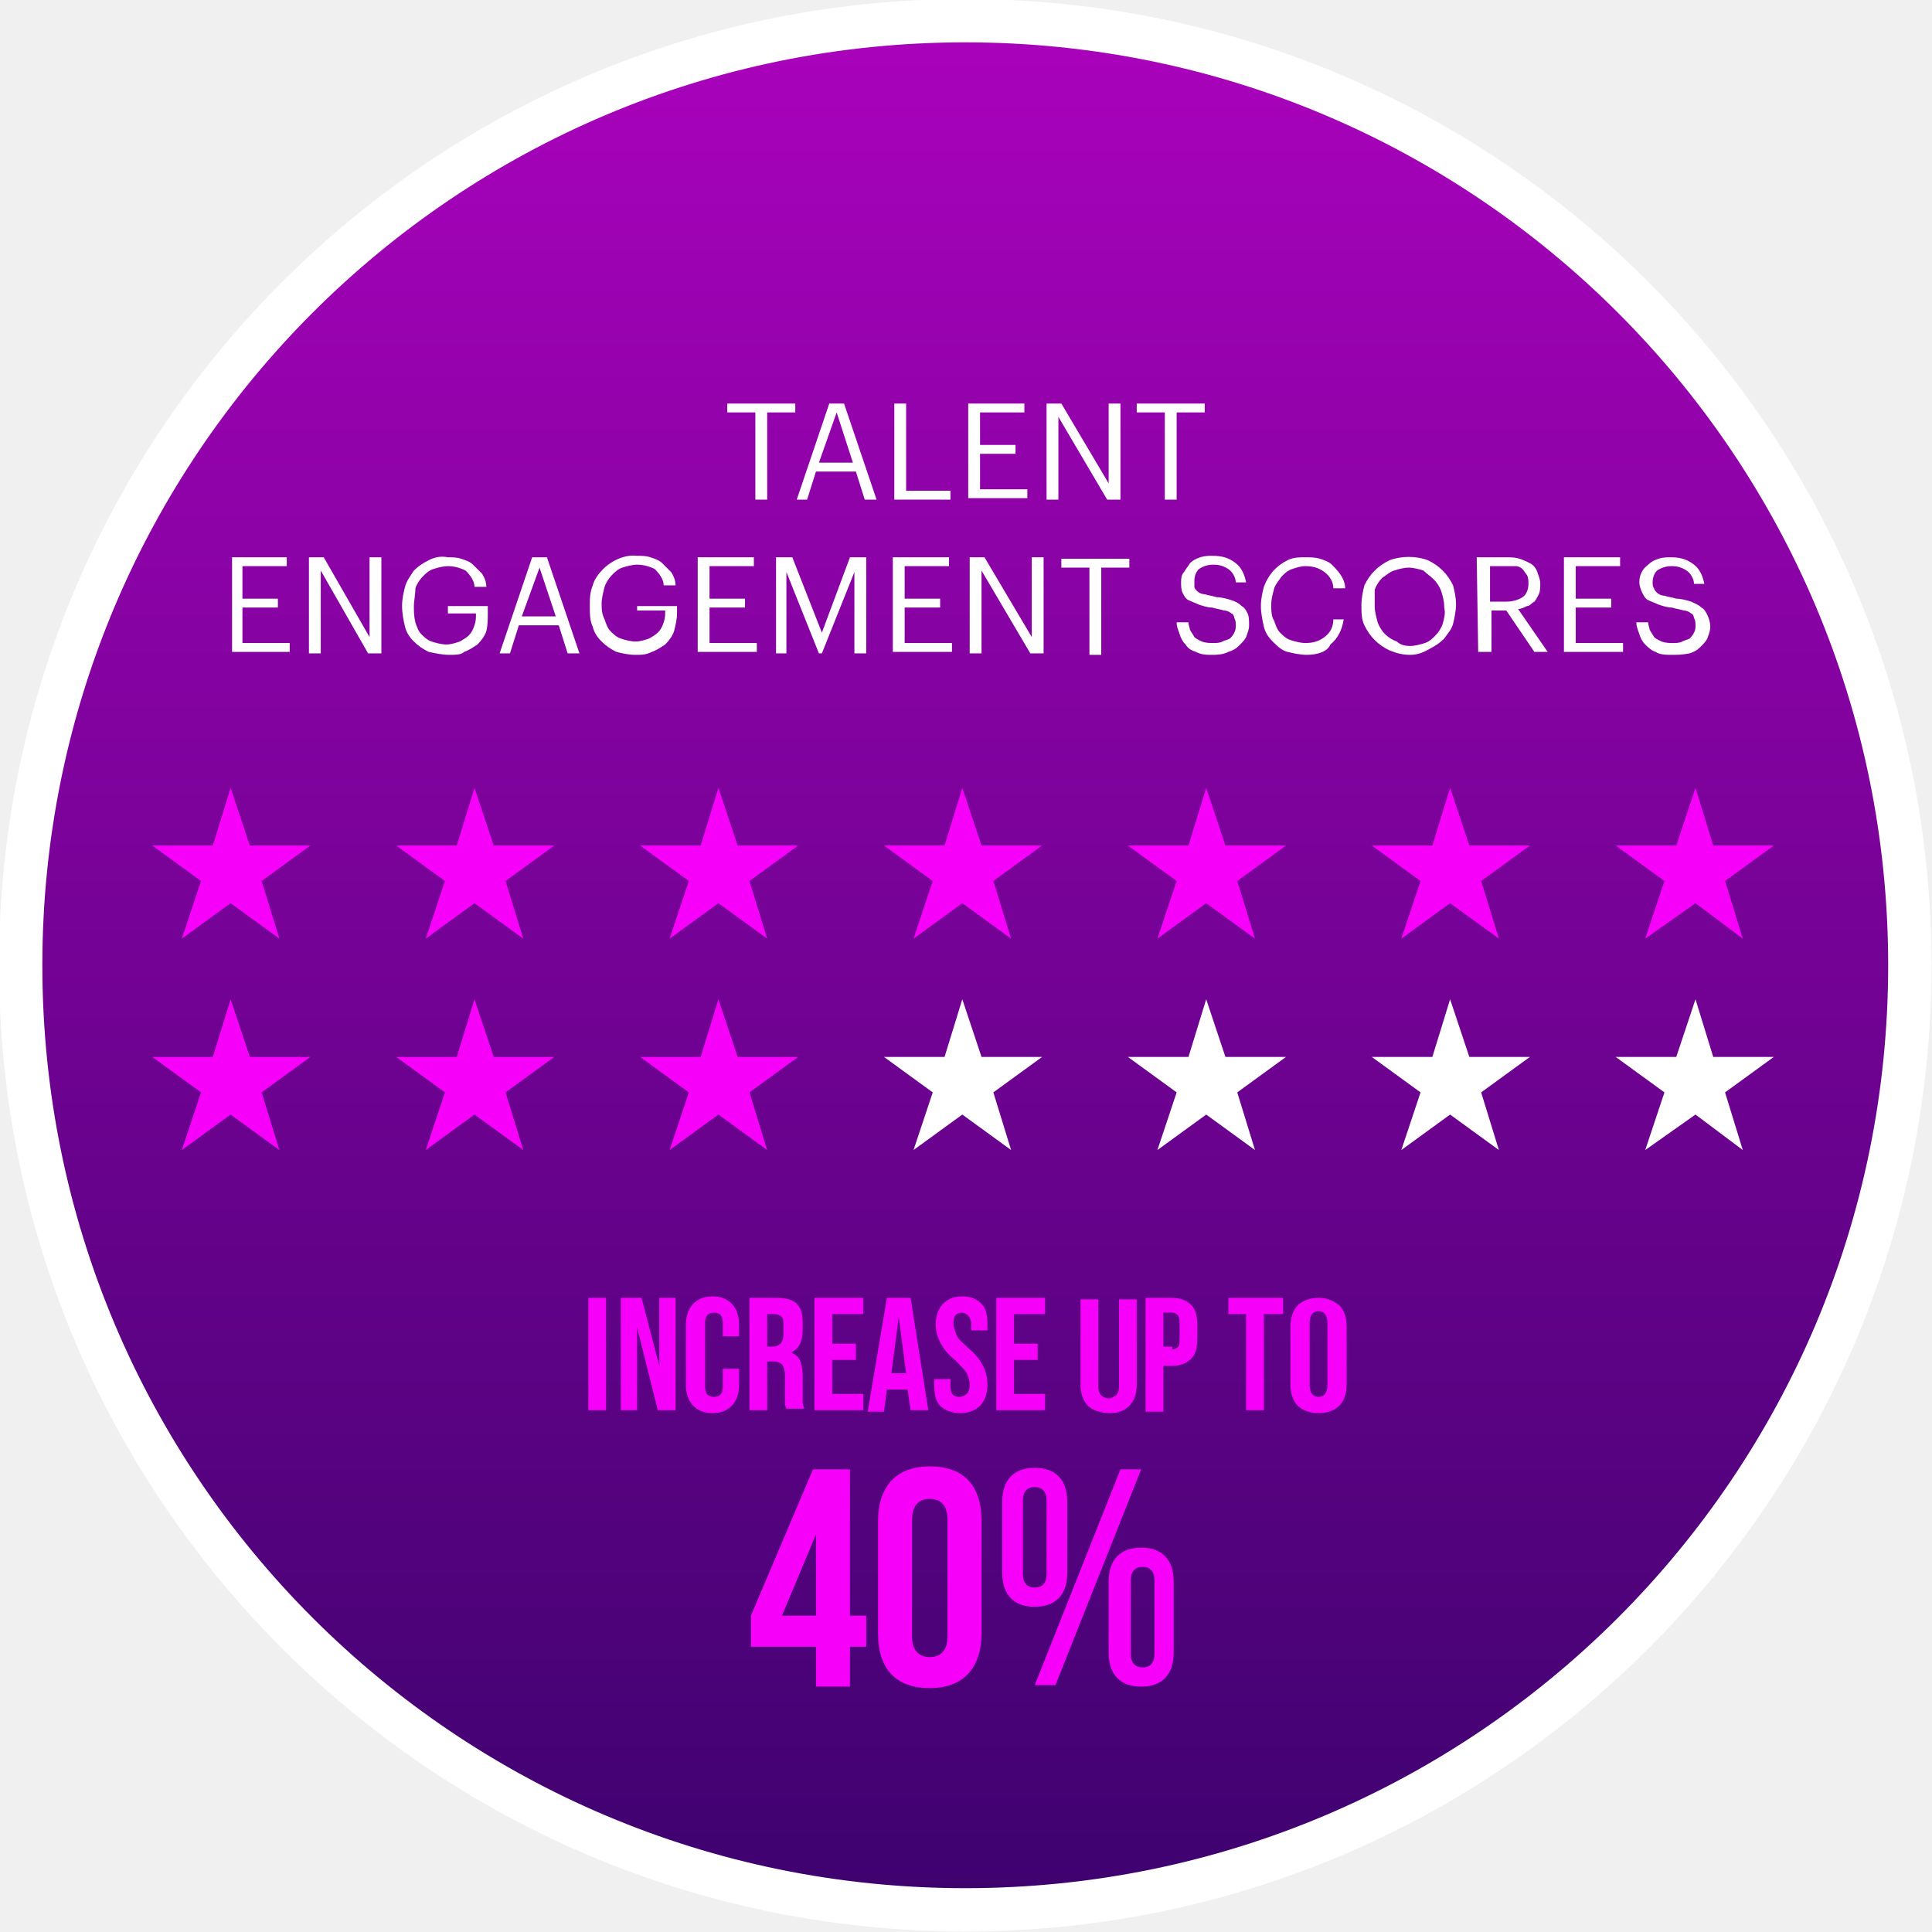
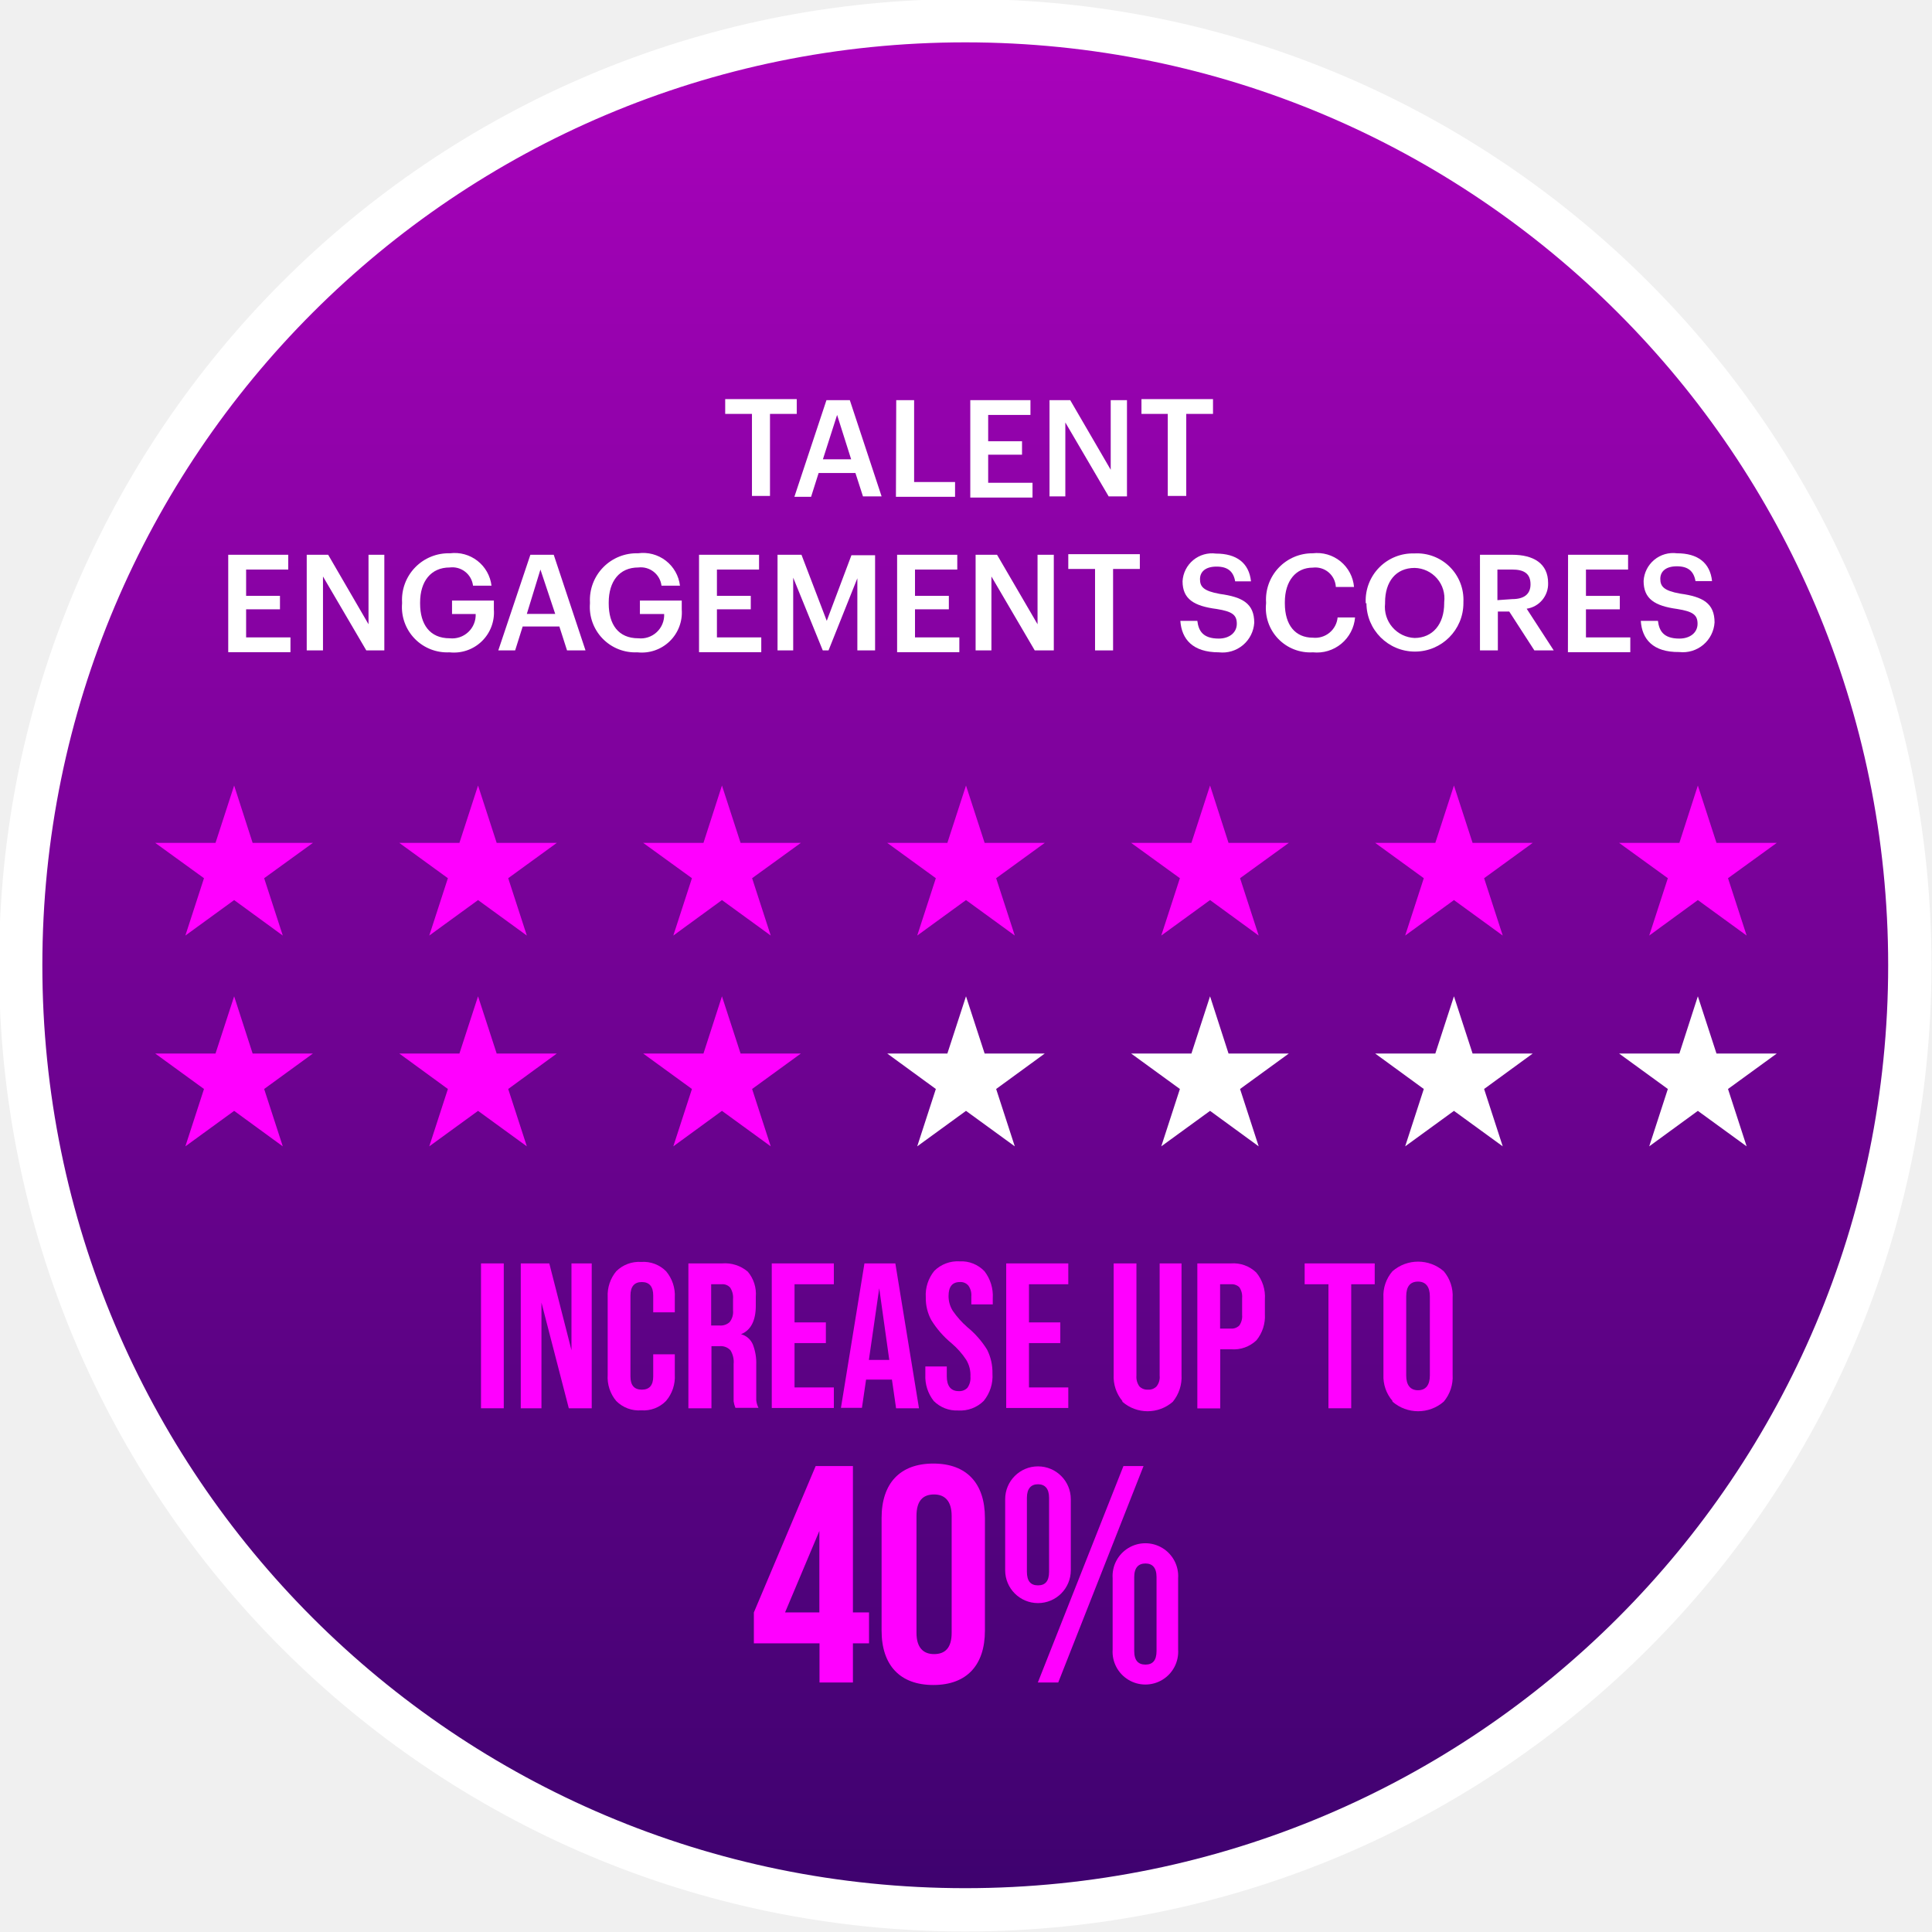
- <svg xmlns="http://www.w3.org/2000/svg" version="1.1" id="Layer_1" x="0px" y="0px" viewBox="0 0 130.7 130.7" style="enable-background:new 0 0 130.7 130.7;" xml:space="preserve">
-   <style type="text/css">
- 	.st0{fill:url(#SVGID_1_);stroke:#FFFFFF;stroke-width:2.93;stroke-miterlimit:10;}
- 	.st1{fill:#FFFFFF;}
- 	.st2{enable-background:new    ;}
- 	.st3{fill:#F600F9;}
- </style>
-   <linearGradient id="SVGID_1_" gradientUnits="userSpaceOnUse" x1="65.34" y1="2.79" x2="65.34" y2="130.53" gradientTransform="matrix(1 0 0 -1 0 132)">
-     <stop offset="0" style="stop-color:#3D026E" />
-     <stop offset="1" style="stop-color:#AA02BC" />
-   </linearGradient>
-   <circle class="st0" cx="65.3" cy="65.3" r="63.9" />
-   <path class="st1" d="M51.1,27.9h-1.9v-0.6h4.6v0.6h-1.9v5.9h-0.8V27.9z" />
-   <path class="st1" d="M56.1,27.3h1l2.2,6.5h-0.8l-0.6-1.9h-2.7l-0.6,1.9h-0.7L56.1,27.3z M55.4,31.3h2.3l-1.1-3.4L55.4,31.3z" />
-   <path class="st1" d="M60.5,27.3h0.8v5.9h3v0.6h-3.8V27.3z" />
-   <path class="st1" d="M65.5,27.3h3.8v0.6h-3v2.2h2.4v0.6h-2.4v2.4h3.2v0.6h-4L65.5,27.3z" />
-   <path class="st1" d="M70.8,27.3h1l3.2,5.4v-5.4h0.8v6.5h-0.9l-3.3-5.6v5.6h-0.8L70.8,27.3z" />
-   <path class="st1" d="M78.8,27.9h-1.9v-0.6h4.6v0.6h-1.9v5.9h-0.8V27.9z" />
-   <path class="st1" d="M15.6,37.7h3.8v0.6h-3v2.2h2.4v0.6h-2.4v2.4h3.2v0.6h-3.9V37.7z" />
-   <path class="st1" d="M20.9,37.7h1l3.1,5.4v-5.4h0.8v6.5h-0.9l-3.2-5.6v5.6h-0.8V37.7z" />
-   <path class="st1" d="M30.4,44.3c-0.5,0-0.9-0.1-1.4-0.2c-0.4-0.2-0.7-0.4-1-0.7c-0.3-0.3-0.5-0.6-0.6-1c-0.1-0.4-0.2-0.9-0.2-1.4  l0,0c0-0.5,0.1-0.9,0.2-1.3c0.1-0.4,0.4-0.8,0.6-1.1c0.3-0.3,0.6-0.5,1-0.7c0.4-0.2,0.8-0.3,1.3-0.2c0.3,0,0.6,0,0.9,0.1  c0.3,0.1,0.6,0.2,0.8,0.4c0.2,0.2,0.4,0.4,0.6,0.6c0.2,0.3,0.3,0.6,0.3,0.9h-0.8c0-0.4-0.3-0.8-0.6-1.1c-0.4-0.2-0.8-0.3-1.2-0.3  c-0.3,0-0.7,0.1-1,0.2c-0.3,0.1-0.5,0.3-0.7,0.5c-0.2,0.2-0.4,0.5-0.5,0.8C28.1,40.3,28,40.6,28,41l0,0c0,0.4,0,0.7,0.1,1.1  c0.1,0.3,0.2,0.6,0.4,0.8c0.2,0.2,0.4,0.4,0.7,0.5c0.3,0.1,0.7,0.2,1,0.2c0.3,0,0.6-0.1,0.9-0.2c0.2-0.1,0.5-0.3,0.6-0.4  c0.2-0.2,0.3-0.4,0.4-0.7c0.1-0.3,0.1-0.5,0.1-0.8h-1.9V41h2.7v0.5c0,0.4,0,0.8-0.1,1.2c-0.1,0.3-0.3,0.6-0.6,0.9  c-0.3,0.2-0.6,0.4-0.9,0.5C31.2,44.3,30.8,44.3,30.4,44.3z" />
-   <path class="st1" d="M36,37.7h1l2.2,6.5h-0.8l-0.6-1.9h-2.7l-0.6,1.9h-0.7L36,37.7z M35.3,41.7h2.3l-1.1-3.3L35.3,41.7z" />
-   <path class="st1" d="M43,44.3c-0.5,0-0.9-0.1-1.3-0.2c-0.4-0.2-0.7-0.4-1-0.7c-0.3-0.3-0.5-0.6-0.6-1c-0.2-0.4-0.2-0.9-0.2-1.4l0,0  c0-0.5,0-0.9,0.2-1.4c0.1-0.4,0.4-0.8,0.7-1.1c0.6-0.6,1.5-1,2.3-0.9c0.3,0,0.6,0,0.9,0.1c0.3,0.1,0.6,0.2,0.8,0.4  c0.2,0.2,0.4,0.4,0.6,0.6c0.2,0.3,0.3,0.6,0.3,0.9h-0.8c0-0.4-0.3-0.8-0.6-1.1c-0.4-0.2-0.8-0.3-1.2-0.3c-0.3,0-0.7,0.1-1,0.2  c-0.3,0.1-0.5,0.3-0.7,0.5c-0.2,0.2-0.4,0.5-0.5,0.8c-0.1,0.4-0.2,0.8-0.2,1.1l0,0c0,0.4,0,0.7,0.2,1.1c0.1,0.3,0.2,0.6,0.4,0.8  c0.2,0.2,0.4,0.4,0.7,0.5c0.3,0.1,0.7,0.2,1,0.2c0.3,0,0.6-0.1,0.9-0.2c0.2-0.1,0.5-0.3,0.6-0.4c0.2-0.2,0.3-0.4,0.4-0.7  c0.1-0.3,0.1-0.5,0.1-0.8h-1.9V41h2.7v0.5c0,0.4-0.1,0.8-0.2,1.2c-0.1,0.3-0.3,0.6-0.6,0.9c-0.3,0.2-0.6,0.4-0.9,0.5  C43.7,44.3,43.4,44.3,43,44.3z" />
-   <path class="st1" d="M47.2,37.7H51v0.6h-3v2.2h2.4v0.6H48v2.4h3.2v0.6h-4L47.2,37.7z" />
-   <path class="st1" d="M52.5,37.7h1.1l2,5.1l1.9-5.1h1.1v6.5h-0.8v-5.5l-2.2,5.5h-0.2l-2.2-5.5v5.5h-0.7V37.7z" />
-   <path class="st1" d="M60.4,37.7h3.8v0.6h-3v2.2h2.4v0.6h-2.4v2.4h3.2v0.6h-4L60.4,37.7z" />
-   <path class="st1" d="M65.6,37.7h1l3.2,5.4v-5.4h0.8v6.5h-0.9l-3.3-5.6v5.6h-0.8L65.6,37.7z" />
-   <path class="st1" d="M73.7,38.4h-1.9v-0.6h4.6v0.6h-1.9v5.9h-0.8L73.7,38.4z" />
-   <path class="st1" d="M82,44.3c-0.4,0-0.7,0-1.1-0.2c-0.3-0.1-0.5-0.2-0.7-0.5c-0.2-0.2-0.3-0.4-0.4-0.7c-0.1-0.3-0.2-0.5-0.2-0.8  h0.8c0,0.2,0.1,0.4,0.1,0.5c0.1,0.2,0.2,0.3,0.3,0.5c0.1,0.1,0.3,0.2,0.5,0.3c0.3,0.1,0.5,0.1,0.8,0.1c0.2,0,0.4,0,0.6-0.1  c0.2-0.1,0.3-0.1,0.5-0.2c0.1-0.1,0.2-0.2,0.3-0.4c0.1-0.2,0.1-0.3,0.1-0.5c0-0.2,0-0.3-0.1-0.5c0-0.1-0.1-0.3-0.2-0.3  c-0.1-0.1-0.3-0.2-0.5-0.2c-0.3-0.1-0.5-0.1-0.8-0.2c-0.3,0-0.6-0.1-0.9-0.2c-0.2-0.1-0.5-0.2-0.7-0.3c-0.2-0.1-0.3-0.3-0.4-0.5  c-0.1-0.2-0.1-0.5-0.1-0.7c0-0.2,0-0.5,0.2-0.7c0.1-0.2,0.3-0.4,0.4-0.6c0.2-0.2,0.4-0.3,0.7-0.4c0.3-0.1,0.6-0.1,0.8-0.1  c0.6,0,1.1,0.1,1.6,0.5c0.4,0.3,0.6,0.8,0.7,1.3h-0.7c0-0.3-0.2-0.7-0.5-0.9c-0.3-0.2-0.6-0.3-1-0.3c-0.4,0-0.7,0.1-1,0.3  c-0.2,0.2-0.3,0.5-0.3,0.8c0,0.1,0,0.3,0,0.4c0,0.1,0.1,0.2,0.2,0.3c0.1,0.1,0.3,0.2,0.5,0.2c0.3,0.1,0.5,0.1,0.8,0.2  c0.3,0,0.7,0.1,1,0.2c0.3,0.1,0.5,0.2,0.7,0.4c0.2,0.1,0.3,0.3,0.4,0.5c0.1,0.2,0.1,0.5,0.1,0.8c0,0.3-0.1,0.5-0.2,0.8  c-0.1,0.2-0.3,0.4-0.5,0.6c-0.2,0.2-0.4,0.3-0.7,0.4C82.7,44.3,82.3,44.3,82,44.3z" />
-   <path class="st1" d="M88.4,44.3c-0.4,0-0.9-0.1-1.3-0.2c-0.4-0.1-0.7-0.4-1-0.7c-0.3-0.3-0.5-0.6-0.6-1c-0.1-0.5-0.2-0.9-0.2-1.4  l0,0c0-0.5,0.1-0.9,0.2-1.3c0.3-0.8,0.8-1.4,1.6-1.8c0.4-0.2,0.8-0.2,1.2-0.2c0.3,0,0.7,0,1,0.1c0.3,0.1,0.6,0.2,0.8,0.4  c0.2,0.2,0.4,0.4,0.6,0.7c0.2,0.3,0.3,0.6,0.3,0.9h-0.8c0-0.4-0.2-0.8-0.6-1.1c-0.4-0.3-0.8-0.4-1.3-0.4c-0.3,0-0.6,0.1-0.9,0.2  c-0.3,0.1-0.5,0.3-0.7,0.5c-0.2,0.3-0.4,0.5-0.5,0.8c-0.1,0.4-0.2,0.7-0.2,1.1l0,0c0,0.4,0,0.8,0.2,1.1c0.1,0.3,0.2,0.6,0.4,0.8  c0.2,0.2,0.4,0.4,0.7,0.5c0.3,0.1,0.7,0.2,1,0.2c0.5,0,0.9-0.1,1.3-0.4c0.4-0.3,0.6-0.7,0.6-1.2h0.7c-0.1,0.7-0.4,1.3-0.9,1.7  C89.8,44.1,89.1,44.3,88.4,44.3z" />
-   <path class="st1" d="M95.4,44.3c-0.5,0-0.9-0.1-1.4-0.3c-0.4-0.2-0.7-0.4-1-0.7c-0.3-0.3-0.5-0.6-0.7-1c-0.2-0.4-0.2-0.9-0.2-1.4  l0,0c0-0.4,0.1-0.9,0.2-1.3c0.2-0.4,0.4-0.7,0.7-1c0.3-0.3,0.6-0.5,1-0.7c0.8-0.3,1.8-0.3,2.6,0c0.4,0.2,0.7,0.4,1,0.7  c0.3,0.3,0.5,0.6,0.7,1c0.1,0.4,0.2,0.8,0.2,1.3v0c0,0.4-0.1,0.9-0.2,1.3c-0.1,0.4-0.4,0.7-0.6,1c-0.3,0.3-0.6,0.5-1,0.7  C96.2,44.2,95.8,44.3,95.4,44.3z M95.4,43.7c0.3,0,0.7-0.1,1-0.2c0.3-0.1,0.5-0.3,0.7-0.5c0.2-0.2,0.4-0.5,0.5-0.8  c0.1-0.4,0.2-0.7,0.1-1.1v-0.1c0-0.3-0.1-0.7-0.2-1c-0.1-0.3-0.3-0.6-0.5-0.8c-0.2-0.2-0.5-0.4-0.7-0.6c-0.3-0.1-0.7-0.2-1-0.2  c-0.3,0-0.7,0.1-1,0.2c-0.3,0.1-0.5,0.3-0.8,0.5c-0.2,0.2-0.4,0.5-0.5,0.8C93,40.3,93,40.6,93,41l0,0c0,0.4,0.1,0.7,0.2,1.1  c0.1,0.3,0.3,0.6,0.5,0.8c0.2,0.2,0.5,0.4,0.8,0.5C94.7,43.6,95,43.7,95.4,43.7z" />
-   <path class="st1" d="M99.9,37.7h2c0.3,0,0.6,0,0.9,0.1c0.3,0.1,0.5,0.2,0.7,0.3c0.2,0.1,0.4,0.3,0.5,0.6c0.1,0.3,0.2,0.5,0.2,0.8  l0,0c0,0.2,0,0.5-0.1,0.7c-0.1,0.2-0.2,0.4-0.3,0.5c-0.2,0.1-0.3,0.3-0.5,0.3c-0.2,0.1-0.4,0.2-0.6,0.2l2,2.9h-0.9l-1.9-2.8h-1v2.8  H100L99.9,37.7z M101.9,40.7c0.4,0,0.8-0.1,1.1-0.3c0.3-0.2,0.4-0.6,0.4-0.9l0,0c0-0.2,0-0.4-0.1-0.6c-0.1-0.1-0.2-0.3-0.3-0.4  c-0.1-0.1-0.3-0.2-0.4-0.2c-0.2,0-0.4,0-0.6,0h-1.2v2.4L101.9,40.7z" />
-   <path class="st1" d="M105.8,37.7h3.8v0.6h-3v2.2h2.4v0.6h-2.4v2.4h3.2v0.6h-4L105.8,37.7z" />
-   <path class="st1" d="M113.1,44.3c-0.4,0-0.8,0-1.1-0.2c-0.3-0.1-0.5-0.3-0.7-0.5c-0.2-0.2-0.3-0.4-0.4-0.7c-0.1-0.3-0.2-0.5-0.2-0.8  h0.8c0,0.2,0.1,0.4,0.1,0.5c0.1,0.2,0.2,0.3,0.3,0.5c0.1,0.1,0.3,0.2,0.5,0.3c0.3,0.1,0.5,0.1,0.8,0.1c0.2,0,0.4,0,0.6-0.1  c0.2-0.1,0.3-0.1,0.5-0.2c0.1-0.1,0.2-0.2,0.3-0.4c0.1-0.2,0.1-0.3,0.1-0.5c0-0.2,0-0.3-0.1-0.5c0-0.1-0.1-0.3-0.2-0.3  c-0.1-0.1-0.3-0.2-0.5-0.2c-0.3-0.1-0.5-0.1-0.8-0.2c-0.3,0-0.6-0.1-0.9-0.2c-0.2-0.1-0.5-0.2-0.7-0.3c-0.2-0.1-0.3-0.3-0.4-0.5  c-0.1-0.2-0.2-0.5-0.2-0.7c0-0.5,0.2-0.9,0.6-1.2c0.2-0.2,0.4-0.3,0.7-0.4c0.3-0.1,0.6-0.1,0.8-0.1c0.6,0,1.1,0.1,1.6,0.5  c0.4,0.3,0.6,0.8,0.7,1.3h-0.7c0-0.3-0.2-0.7-0.5-0.9c-0.3-0.2-0.6-0.3-1-0.3c-0.4,0-0.7,0.1-1,0.3c-0.2,0.2-0.3,0.5-0.3,0.8  c0,0.1,0,0.3,0.1,0.4c0,0.1,0.1,0.2,0.2,0.3c0.1,0.1,0.3,0.2,0.5,0.2c0.3,0.1,0.5,0.1,0.8,0.2c0.3,0,0.7,0.1,1,0.2  c0.2,0.1,0.5,0.2,0.7,0.4c0.2,0.1,0.3,0.3,0.4,0.5c0.1,0.2,0.2,0.5,0.2,0.8c0,0.3-0.1,0.5-0.2,0.8c-0.1,0.2-0.3,0.4-0.5,0.6  c-0.2,0.2-0.4,0.3-0.7,0.4C113.8,44.3,113.5,44.3,113.1,44.3z" />
-   <g class="st2">
-     <path class="st3" d="M39.8,87.8H41v7.6h-1.2V87.8z" />
-     <path class="st3" d="M41.9,87.8h1.5l1.2,4.6h0v-4.6h1.1v7.6h-1.2l-1.4-5.6h0v5.6h-1.1V87.8z" />
-     <path class="st3" d="M46.9,95.1c-0.3-0.3-0.5-0.8-0.5-1.4v-4.1c0-0.6,0.2-1.1,0.5-1.4c0.3-0.3,0.7-0.5,1.3-0.5s1,0.2,1.3,0.5   c0.3,0.3,0.5,0.8,0.5,1.4v0.8h-1.1v-0.9c0-0.5-0.2-0.7-0.6-0.7s-0.6,0.2-0.6,0.7v4.3c0,0.5,0.2,0.7,0.6,0.7s0.6-0.2,0.6-0.7v-1.2   H50v1.1c0,0.6-0.2,1.1-0.5,1.4c-0.3,0.3-0.7,0.5-1.3,0.5S47.2,95.4,46.9,95.1z" />
-     <path class="st3" d="M50.7,87.8h1.8c0.6,0,1.1,0.1,1.4,0.4s0.4,0.7,0.4,1.3v0.5c0,0.8-0.3,1.3-0.8,1.5v0c0.3,0.1,0.5,0.3,0.6,0.5   s0.2,0.6,0.2,1.1v1.3c0,0.2,0,0.4,0,0.5s0.1,0.3,0.1,0.4h-1.2c0-0.1-0.1-0.2-0.1-0.3s0-0.3,0-0.6v-1.4c0-0.3-0.1-0.6-0.2-0.7   s-0.3-0.2-0.6-0.2h-0.4v3.3h-1.2V87.8z M52.3,91.1c0.2,0,0.4-0.1,0.5-0.2c0.1-0.1,0.2-0.3,0.2-0.6v-0.6c0-0.3,0-0.5-0.1-0.6   c-0.1-0.1-0.3-0.2-0.5-0.2h-0.5v2.2H52.3z" />
-     <path class="st3" d="M55.1,87.8h3.3v1.1h-2.1v2h1.6V92h-1.6v2.3h2.1v1.1h-3.3V87.8z" />
-     <path class="st3" d="M60,87.8h1.6l1.2,7.6h-1.2L61.4,94v0h-1.4l-0.2,1.5h-1.1L60,87.8z M61.3,92.9l-0.5-3.8h0l-0.5,3.8H61.3z" />
-     <path class="st3" d="M63.6,95.1c-0.3-0.3-0.4-0.8-0.4-1.4v-0.4h1.1v0.5c0,0.5,0.2,0.7,0.6,0.7c0.2,0,0.4-0.1,0.5-0.2   c0.1-0.1,0.2-0.3,0.2-0.6c0-0.3-0.1-0.6-0.2-0.8c-0.1-0.2-0.4-0.5-0.8-0.9c-0.5-0.4-0.8-0.8-1-1.2c-0.2-0.4-0.3-0.8-0.3-1.2   c0-0.6,0.2-1.1,0.5-1.4c0.3-0.3,0.7-0.5,1.3-0.5c0.6,0,1,0.2,1.3,0.5c0.3,0.3,0.4,0.8,0.4,1.4V90h-1.1v-0.4c0-0.3-0.1-0.5-0.2-0.6   c-0.1-0.1-0.3-0.2-0.4-0.2c-0.4,0-0.6,0.2-0.6,0.7c0,0.3,0.1,0.5,0.2,0.8s0.4,0.5,0.8,0.9c0.5,0.4,0.8,0.8,1,1.2   c0.2,0.4,0.3,0.8,0.3,1.3c0,0.6-0.2,1.1-0.5,1.4c-0.3,0.3-0.8,0.5-1.3,0.5C64.4,95.6,63.9,95.4,63.6,95.1z" />
-     <path class="st3" d="M67.4,87.8h3.3v1.1h-2.1v2h1.6V92h-1.6v2.3h2.1v1.1h-3.3V87.8z" />
-     <path class="st3" d="M73.6,95.1c-0.3-0.3-0.5-0.8-0.5-1.4v-5.8h1.2v5.9c0,0.3,0.1,0.5,0.2,0.6c0.1,0.1,0.3,0.2,0.5,0.2   s0.3-0.1,0.5-0.2c0.1-0.1,0.2-0.3,0.2-0.6v-5.9h1.2v5.8c0,0.6-0.2,1.1-0.5,1.4c-0.3,0.3-0.7,0.5-1.3,0.5S73.9,95.4,73.6,95.1z" />
-     <path class="st3" d="M77.5,87.8h1.8c0.6,0,1,0.2,1.3,0.5c0.3,0.3,0.4,0.8,0.4,1.4v0.8c0,0.6-0.1,1.1-0.4,1.4   c-0.3,0.3-0.7,0.5-1.3,0.5h-0.6v3.1h-1.2V87.8z M79.3,91.3c0.2,0,0.3-0.1,0.4-0.2c0.1-0.1,0.1-0.3,0.1-0.6v-0.9   c0-0.3,0-0.4-0.1-0.6c-0.1-0.1-0.2-0.2-0.4-0.2h-0.6v2.3H79.3z" />
-     <path class="st3" d="M84.4,88.9h-1.3v-1.1h3.7v1.1h-1.3v6.5h-1.2V88.9z" />
-     <path class="st3" d="M87.8,95.1c-0.3-0.3-0.5-0.8-0.5-1.4v-4c0-0.6,0.2-1.1,0.5-1.4c0.3-0.3,0.8-0.5,1.4-0.5s1,0.2,1.4,0.5   c0.3,0.3,0.5,0.8,0.5,1.4v4c0,0.6-0.2,1.1-0.5,1.4c-0.3,0.3-0.8,0.5-1.4,0.5S88.1,95.4,87.8,95.1z M89.8,93.7v-4.2   c0-0.5-0.2-0.8-0.6-0.8c-0.4,0-0.6,0.3-0.6,0.8v4.2c0,0.5,0.2,0.8,0.6,0.8C89.6,94.5,89.8,94.2,89.8,93.7z" />
-   </g>
-   <g class="st2">
-     <path class="st3" d="M50.8,109.3l4.2-9.9h2.5v9.9h1.1v2.1h-1.1v2.7h-2.3v-2.7h-4.4V109.3z M55.2,109.3v-5.5l-2.3,5.5H55.2z" />
-     <path class="st3" d="M59.4,102.9c0-2.3,1.2-3.7,3.5-3.7s3.5,1.3,3.5,3.7v7.6c0,2.3-1.2,3.7-3.5,3.7s-3.5-1.3-3.5-3.7V102.9z    M61.7,110.7c0,1,0.5,1.4,1.2,1.4c0.7,0,1.2-0.4,1.2-1.4v-7.9c0-1-0.5-1.4-1.2-1.4c-0.7,0-1.2,0.4-1.2,1.4V110.7z" />
-     <path class="st3" d="M67.8,101.6c0-1.5,0.8-2.3,2.2-2.3s2.2,0.8,2.2,2.3v4.8c0,1.5-0.8,2.3-2.2,2.3s-2.2-0.8-2.2-2.3V101.6z    M69.2,106.5c0,0.6,0.3,0.9,0.8,0.9c0.5,0,0.8-0.3,0.8-0.9v-5c0-0.6-0.3-0.9-0.8-0.9c-0.5,0-0.8,0.3-0.8,0.9V106.5z M75.8,99.4h1.4   L71.4,114H70L75.8,99.4z M75,107c0-1.5,0.8-2.3,2.2-2.3s2.2,0.8,2.2,2.3v4.8c0,1.5-0.8,2.3-2.2,2.3s-2.2-0.8-2.2-2.3V107z    M76.5,111.9c0,0.6,0.3,0.9,0.8,0.9c0.5,0,0.8-0.3,0.8-0.9v-5c0-0.6-0.3-0.9-0.8-0.9c-0.5,0-0.8,0.3-0.8,0.9V111.9z" />
-   </g>
-   <polygon class="st3" points="15.6,53.3 16.9,57.2 21,57.2 17.7,59.6 18.9,63.5 15.6,61.1 12.3,63.5 13.6,59.6 10.3,57.2 14.4,57.2   " />
-   <polygon class="st3" points="32.1,53.3 33.4,57.2 37.5,57.2 34.2,59.6 35.4,63.5 32.1,61.1 28.8,63.5 30.1,59.6 26.8,57.2   30.9,57.2 " />
-   <polygon class="st3" points="48.6,53.3 49.9,57.2 54,57.2 50.7,59.6 51.9,63.5 48.6,61.1 45.3,63.5 46.6,59.6 43.3,57.2 47.4,57.2   " />
-   <polygon class="st3" points="65.1,53.3 66.4,57.2 70.5,57.2 67.2,59.6 68.4,63.5 65.1,61.1 61.8,63.5 63.1,59.6 59.8,57.2   63.9,57.2 " />
-   <polygon class="st3" points="81.6,53.3 82.9,57.2 87,57.2 83.7,59.6 84.9,63.5 81.6,61.1 78.3,63.5 79.6,59.6 76.3,57.2 80.4,57.2   " />
-   <polygon class="st3" points="98.1,53.3 99.4,57.2 103.5,57.2 100.2,59.6 101.4,63.5 98.1,61.1 94.8,63.5 96.1,59.6 92.8,57.2   96.9,57.2 " />
-   <polygon class="st3" points="114.7,53.3 115.9,57.2 120,57.2 116.7,59.6 117.9,63.5 114.7,61.1 111.3,63.5 112.6,59.6 109.3,57.2   113.4,57.2 " />
-   <polygon class="st3" points="15.6,67.6 16.9,71.5 21,71.5 17.7,73.9 18.9,77.8 15.6,75.4 12.3,77.8 13.6,73.9 10.3,71.5 14.4,71.5   " />
-   <polygon class="st3" points="32.1,67.6 33.4,71.5 37.5,71.5 34.2,73.9 35.4,77.8 32.1,75.4 28.8,77.8 30.1,73.9 26.8,71.5   30.9,71.5 " />
-   <polygon class="st3" points="48.6,67.6 49.9,71.5 54,71.5 50.7,73.9 51.9,77.8 48.6,75.4 45.3,77.8 46.6,73.9 43.3,71.5 47.4,71.5   " />
-   <polygon class="st1" points="65.1,67.6 66.4,71.5 70.5,71.5 67.2,73.9 68.4,77.8 65.1,75.4 61.8,77.8 63.1,73.9 59.8,71.5   63.9,71.5 " />
-   <polygon class="st1" points="81.6,67.6 82.9,71.5 87,71.5 83.7,73.9 84.9,77.8 81.6,75.4 78.3,77.8 79.6,73.9 76.3,71.5 80.4,71.5   " />
-   <polygon class="st1" points="98.1,67.6 99.4,71.5 103.5,71.5 100.2,73.9 101.4,77.8 98.1,75.4 94.8,77.8 96.1,73.9 92.8,71.5   96.9,71.5 " />
-   <polygon class="st1" points="114.7,67.6 115.9,71.5 120,71.5 116.7,73.9 117.9,77.8 114.7,75.4 111.3,77.8 112.6,73.9 109.3,71.5   113.4,71.5 " />
+ <svg xmlns="http://www.w3.org/2000/svg" width="130.7" height="130.7" viewBox="0 0 130.7 130.7">
+   <defs>
+     <linearGradient id="a" x1="65.3" y1="1077.2" x2="65.3" y2="949.4" gradientTransform="translate(0 -948)" gradientUnits="userSpaceOnUse">
+       <stop offset="0" stop-color="#3d026e" />
+       <stop offset="1" stop-color="#aa02bc" />
+     </linearGradient>
+   </defs>
+   <circle cx="65.3" cy="65.3" r="63.9" stroke="#fff" stroke-miterlimit="10" stroke-width="2.93" fill="url(#a)" />
+   <path d="M50.87,28H49.06v-1H53.9v1H52.09v5.55H50.87Z" fill="#fff" />
+   <path d="M55.91,27.07h1.58l2.15,6.51H58.38L57.87,32H55.38l-.51,1.61H53.74Zm-.24,4h1.91l-.95-3Z" fill="#fff" />
+   <path d="M60.63,27.07h1.21v5.54h2.77v1h-4Z" fill="#fff" />
+   <path d="M65.64,27.07h4.07v1H66.85v1.78h2.29v.91H66.85v1.9h3v1H65.64Z" fill="#fff" />
+   <path d="M71,27.07H72.4l2.74,4.71V27.07h1.1v6.51H75l-2.93-5v5H71Z" fill="#fff" />
+   <path d="M79,28H77.22v-1h4.84v1H80.25v5.55H79Z" fill="#fff" />
+   <path d="M15.44,37.53H19.5v1H16.65v1.78h2.29v.91H16.65v1.9h3v1H15.44Z" fill="#fff" />
+   <path d="M20.75,37.53H22.2l2.73,4.7v-4.7H26V44H24.78l-2.93-5v5h-1.1Z" fill="#fff" />
+   <path d="M27.2,40.82v-.07a3.15,3.15,0,0,1,3.24-3.32,2.51,2.51,0,0,1,2.81,2.19H32a1.41,1.41,0,0,0-1.58-1.23c-1.27,0-2,.94-2,2.37v.07c0,1.4.65,2.35,2,2.35a1.59,1.59,0,0,0,1.76-1.64H30.58v-.91h2.83v.6a2.71,2.71,0,0,1-3,2.9A3.06,3.06,0,0,1,27.2,40.82Z" fill="#fff" />
+   <path d="M35.88,37.53h1.58L39.61,44H38.36l-.52-1.62H35.36L34.85,44H33.71Zm-.24,4h1.92l-1-3Z" fill="#fff" />
+   <path d="M39.91,40.82v-.07a3.16,3.16,0,0,1,3.25-3.32A2.51,2.51,0,0,1,46,39.62H44.75a1.41,1.41,0,0,0-1.57-1.23c-1.28,0-2,.94-2,2.37v.07c0,1.4.64,2.35,2,2.35a1.58,1.58,0,0,0,1.75-1.64H43.29v-.91h2.83v.6a2.71,2.71,0,0,1-3,2.9A3.07,3.07,0,0,1,39.91,40.82Z" fill="#fff" />
+   <path d="M47.29,37.53h4.06v1H48.5v1.78h2.29v.91H48.5v1.9h3v1H47.29Z" fill="#fff" />
+   <path d="M52.6,37.53h1.62L55.93,42l1.67-4.44h1.6V44H58V39.12L56.05,44h-.39l-2-4.92V44H52.6Z" fill="#fff" />
+   <path d="M60.69,37.53h4.07v1H61.9v1.78h2.29v.91H61.9v1.9h3v1H60.69Z" fill="#fff" />
+   <path d="M66,37.53h1.45l2.74,4.7v-4.7h1.1V44H70l-2.93-5v5H66Z" fill="#fff" />
+   <path d="M74.08,38.49H72.27v-1h4.84v1H75.3V44H74.08Z" fill="#fff" />
+   <path d="M79.85,42H81c.08.65.35,1.2,1.45,1.2.71,0,1.22-.4,1.22-1s-.3-.83-1.35-1C80.77,41,80,40.53,80,39.32a2,2,0,0,1,2.26-1.87c1.4,0,2.24.64,2.37,1.88H83.56c-.12-.68-.51-1-1.26-1s-1.12.35-1.12.85.22.8,1.35,1c1.53.21,2.32.65,2.32,1.95a2.15,2.15,0,0,1-2.39,2C80.68,44.13,79.94,43.24,79.85,42Z" fill="#fff" />
+   <path d="M85.65,40.82v-.07a3.13,3.13,0,0,1,3.15-3.32,2.51,2.51,0,0,1,2.8,2.28H90.37a1.39,1.39,0,0,0-1.56-1.31c-1.14,0-1.89.89-1.89,2.34v.08c0,1.46.7,2.32,1.9,2.32a1.52,1.52,0,0,0,1.67-1.37h1.18a2.59,2.59,0,0,1-2.85,2.36A3,3,0,0,1,85.65,40.82Z" fill="#fff" />
+   <path d="M92.39,40.82v-.07a3.19,3.19,0,0,1,3.29-3.31A3.14,3.14,0,0,1,99,40.72v.08a3.28,3.28,0,1,1-6.56,0Zm5.31,0v-.08a2.06,2.06,0,0,0-2-2.32c-1.27,0-2,.93-2,2.33v.08a2.1,2.1,0,0,0,2,2.33C96.93,43.15,97.7,42.22,97.7,40.81Z" fill="#fff" />
+   <path d="M100.12,37.53h2.18c1.43,0,2.43.58,2.43,1.91v0a1.7,1.7,0,0,1-1.45,1.74L105.11,44H103.8l-1.7-2.63h-.77V44h-1.21Zm2.18,3c.81,0,1.24-.34,1.24-1v0c0-.75-.47-1-1.24-1h-1v2.07Z" fill="#fff" />
+   <path d="M106.08,37.53h4.06v1h-2.85v1.78h2.29v.91h-2.29v1.9h3v1h-4.22Z" fill="#fff" />
+   <path d="M111,42h1.16c.08.65.35,1.2,1.45,1.2.72,0,1.23-.4,1.23-1s-.31-.83-1.36-1c-1.55-.21-2.29-.69-2.29-1.9a2,2,0,0,1,2.26-1.87c1.4,0,2.24.64,2.37,1.88H114.7c-.12-.68-.51-1-1.26-1s-1.12.35-1.12.85.22.8,1.35,1c1.53.21,2.32.65,2.32,1.95a2.15,2.15,0,0,1-2.39,2C111.82,44.13,111.08,43.24,111,42Z" fill="#fff" />
+   <path d="M32.54,85.47h1.54v9.8H32.54Z" fill="#f0f" />
+   <path d="M35.23,85.47h1.93l1.5,5.87h0V85.47h1.37v9.8H38.48l-1.85-7.15h0v7.15H35.23Z" fill="#f0f" />
+   <path d="M41.69,94.78A2.5,2.5,0,0,1,41.11,93V87.74A2.53,2.53,0,0,1,41.69,86a2.19,2.19,0,0,1,1.69-.63,2.15,2.15,0,0,1,1.68.63,2.53,2.53,0,0,1,.59,1.78v1H44.19V87.64c0-.6-.26-.91-.77-.91s-.77.31-.77.91v5.48c0,.6.26.89.77.89s.77-.29.77-.89v-1.5h1.46V93a2.51,2.51,0,0,1-.59,1.77,2.12,2.12,0,0,1-1.68.64A2.16,2.16,0,0,1,41.69,94.78Z" fill="#f0f" />
+   <path d="M46.57,85.47h2.28a2.38,2.38,0,0,1,1.74.56,2.34,2.34,0,0,1,.54,1.7v.6c0,1-.33,1.66-1,1.93v0a1.2,1.2,0,0,1,.8.69,3.47,3.47,0,0,1,.23,1.38v1.72c0,.28,0,.51,0,.68a1.5,1.5,0,0,0,.15.51H49.75a1.93,1.93,0,0,1-.12-.44c0-.14,0-.4,0-.76V92.28a1.49,1.49,0,0,0-.22-.94.9.9,0,0,0-.75-.27h-.53v4.2H46.57Zm2.1,4.2a.9.9,0,0,0,.69-.23,1.11,1.11,0,0,0,.23-.8v-.76a1.23,1.23,0,0,0-.19-.77.69.69,0,0,0-.59-.23h-.7v2.79Z" fill="#f0f" />
+   <path d="M52.21,85.47h4.2v1.41H53.75v2.58h2.12v1.4H53.75v3h2.66v1.39h-4.2Z" fill="#f0f" />
+   <path d="M58.48,85.47h2.09l1.6,9.8H60.62l-.28-1.94v0H58.59l-.28,1.91H56.89ZM60.16,92l-.68-4.85h0L58.78,92Z" fill="#f0f" />
+   <path d="M63.17,94.78A2.67,2.67,0,0,1,62.6,93v-.56h1.45v.67c0,.64.27,1,.8,1a.75.75,0,0,0,.6-.23,1.14,1.14,0,0,0,.2-.75A2,2,0,0,0,65.37,92a5.24,5.24,0,0,0-1-1.13A6.35,6.35,0,0,1,63,89.3a3.09,3.09,0,0,1-.37-1.53,2.58,2.58,0,0,1,.58-1.8,2.25,2.25,0,0,1,1.71-.64A2.16,2.16,0,0,1,66.6,86a2.72,2.72,0,0,1,.56,1.83v.41H65.71V87.7a1.1,1.1,0,0,0-.2-.73.69.69,0,0,0-.57-.24c-.52,0-.77.32-.77.94a1.87,1.87,0,0,0,.28,1,5.91,5.91,0,0,0,1,1.12,6.1,6.1,0,0,1,1.33,1.52,3.44,3.44,0,0,1,.36,1.61,2.65,2.65,0,0,1-.59,1.85,2.25,2.25,0,0,1-1.73.65A2.2,2.2,0,0,1,63.17,94.78Z" fill="#f0f" />
+   <path d="M68.07,85.47h4.2v1.41H69.61v2.58h2.12v1.4H69.61v3h2.66v1.39h-4.2Z" fill="#f0f" />
+   <path d="M75.93,94.78A2.58,2.58,0,0,1,75.34,93V85.47h1.54v7.59a1.1,1.1,0,0,0,.2.73.75.75,0,0,0,.58.22.73.73,0,0,0,.58-.22,1,1,0,0,0,.21-.73V85.47h1.48V93a2.63,2.63,0,0,1-.59,1.83,2.59,2.59,0,0,1-3.41,0Z" fill="#f0f" />
+   <path d="M81,85.47h2.27a2.23,2.23,0,0,1,1.72.62,2.57,2.57,0,0,1,.58,1.81v1A2.57,2.57,0,0,1,85,90.67a2.23,2.23,0,0,1-1.72.61h-.73v4H81Zm2.27,4.41a.74.74,0,0,0,.57-.21,1.08,1.08,0,0,0,.19-.71V87.8a1.11,1.11,0,0,0-.19-.72.74.74,0,0,0-.57-.2h-.73v3Z" fill="#f0f" />
+   <path d="M89.87,86.88H88.26V85.47H93v1.41H91.41v8.39H89.87Z" fill="#f0f" />
+   <path d="M94.2,94.77A2.54,2.54,0,0,1,93.59,93V87.8A2.52,2.52,0,0,1,94.2,86a2.64,2.64,0,0,1,3.47,0,2.56,2.56,0,0,1,.6,1.82V93a2.58,2.58,0,0,1-.6,1.82,2.64,2.64,0,0,1-3.47,0Zm2.53-1.72V87.7c0-.64-.27-1-.8-1s-.8.33-.8,1v5.35c0,.64.27,1,.8,1S96.73,93.69,96.73,93.05Z" fill="#f0f" />
+   <path d="M51,109.08l4.18-9.9H57.7v9.9h1.09v2.09H57.7v2.65H55.44v-2.65H51Zm4.43,0v-5.51l-2.32,5.51Z" fill="#f0f" />
+   <path d="M59.64,102.69c0-2.34,1.24-3.68,3.5-3.68s3.49,1.34,3.49,3.68v7.62c0,2.34-1.23,3.68-3.49,3.68s-3.5-1.34-3.5-3.68ZM62,110.46c0,1,.46,1.44,1.19,1.44s1.19-.4,1.19-1.44v-7.91c0-1-.46-1.45-1.19-1.45s-1.19.4-1.19,1.45Z" fill="#f0f" />
+   <path d="M68,101.42a2.22,2.22,0,1,1,4.44,0v4.81a2.22,2.22,0,1,1-4.44,0Zm1.47,4.91c0,.65.27.92.75.92s.75-.27.75-.92v-5c0-.64-.29-.92-.75-.92s-.75.28-.75.92ZM76,99.18h1.36l-5.77,14.64H70.21Zm-.73,7.59a2.22,2.22,0,1,1,4.43,0v4.82a2.22,2.22,0,1,1-4.43,0Zm1.46,4.92c0,.65.28.92.76.92s.75-.27.75-.92v-5c0-.65-.29-.92-.75-.92s-.76.27-.76.92Z" fill="#f0f" />
+   <polygon points="15.84 53.14 17.09 57.02 21.17 57.02 17.87 59.41 19.13 63.29 15.84 60.89 12.54 63.29 13.8 59.41 10.5 57.02 14.58 57.02 15.84 53.14" fill="#f0f" />
+   <polygon points="32.34 53.14 33.6 57.02 37.67 57.02 34.38 59.41 35.64 63.29 32.34 60.89 29.04 63.29 30.3 59.41 27.01 57.02 31.08 57.02 32.34 53.14" fill="#f0f" />
+   <polygon points="48.84 53.14 50.1 57.02 54.18 57.02 50.88 59.41 52.14 63.29 48.84 60.89 45.55 63.29 46.81 59.41 43.51 57.02 47.59 57.02 48.84 53.14" fill="#f0f" />
+   <polygon points="65.35 53.14 66.61 57.02 70.68 57.02 67.39 59.41 68.65 63.29 65.35 60.89 62.05 63.29 63.31 59.41 60.02 57.02 64.09 57.02 65.35 53.14" fill="#f0f" />
+   <polygon points="81.86 53.14 83.11 57.02 87.19 57.02 83.89 59.41 85.15 63.29 81.86 60.89 78.56 63.29 79.82 59.41 76.52 57.02 80.6 57.02 81.86 53.14" fill="#f0f" />
+   <polygon points="98.36 53.14 99.62 57.02 103.69 57.02 100.4 59.41 101.66 63.29 98.36 60.89 95.06 63.29 96.32 59.41 93.03 57.02 97.1 57.02 98.36 53.14" fill="#f0f" />
+   <polygon points="114.86 53.14 116.12 57.02 120.2 57.02 116.9 59.41 118.16 63.29 114.86 60.89 111.57 63.29 112.83 59.41 109.53 57.02 113.61 57.02 114.86 53.14" fill="#f0f" />
+   <polygon points="15.84 67.4 17.09 71.27 21.17 71.27 17.87 73.67 19.13 77.55 15.84 75.15 12.54 77.55 13.8 73.67 10.5 71.27 14.58 71.27 15.84 67.4" fill="#f0f" />
+   <polygon points="32.34 67.4 33.6 71.27 37.67 71.27 34.38 73.67 35.64 77.55 32.34 75.15 29.04 77.55 30.3 73.67 27.01 71.27 31.08 71.27 32.34 67.4" fill="#f0f" />
+   <polygon points="48.84 67.4 50.1 71.27 54.18 71.27 50.88 73.67 52.14 77.55 48.84 75.15 45.55 77.55 46.81 73.67 43.51 71.27 47.59 71.27 48.84 67.4" fill="#f0f" />
+   <polygon points="65.35 67.4 66.61 71.27 70.68 71.27 67.39 73.67 68.65 77.55 65.35 75.15 62.05 77.55 63.31 73.67 60.02 71.27 64.09 71.27 65.35 67.4" fill="#fff" />
+   <polygon points="81.86 67.4 83.11 71.27 87.19 71.27 83.89 73.67 85.15 77.55 81.86 75.15 78.56 77.55 79.82 73.67 76.52 71.27 80.6 71.27 81.86 67.4" fill="#fff" />
+   <polygon points="98.36 67.4 99.62 71.27 103.69 71.27 100.4 73.67 101.66 77.55 98.36 75.15 95.06 77.55 96.32 73.67 93.03 71.27 97.1 71.27 98.36 67.4" fill="#fff" />
+   <polygon points="114.86 67.4 116.12 71.27 120.2 71.27 116.9 73.67 118.16 77.55 114.86 75.15 111.57 77.55 112.83 73.67 109.53 71.27 113.61 71.27 114.86 67.4" fill="#fff" />
</svg>
